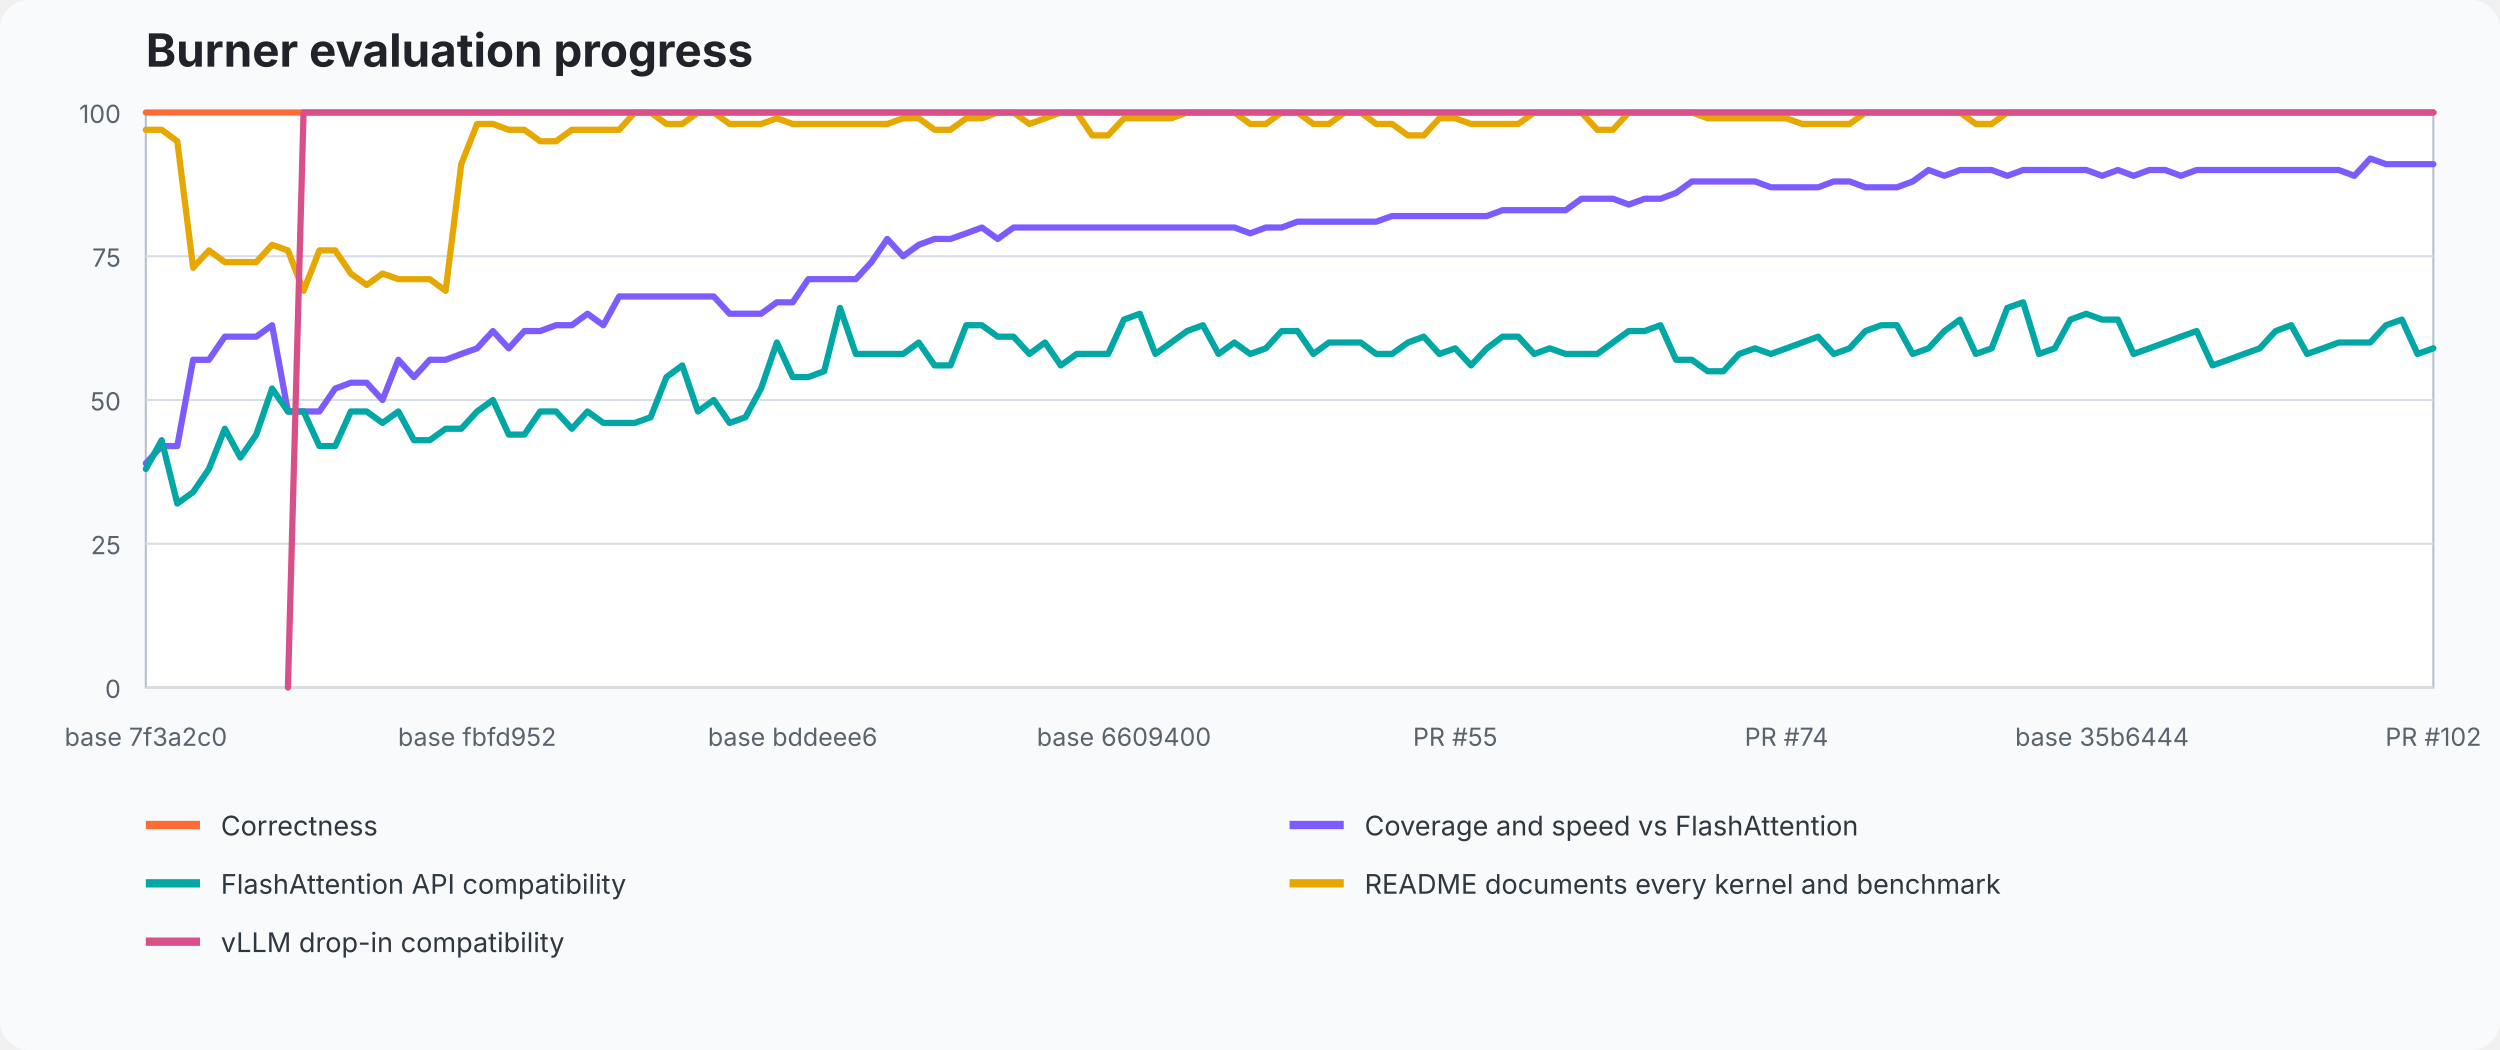
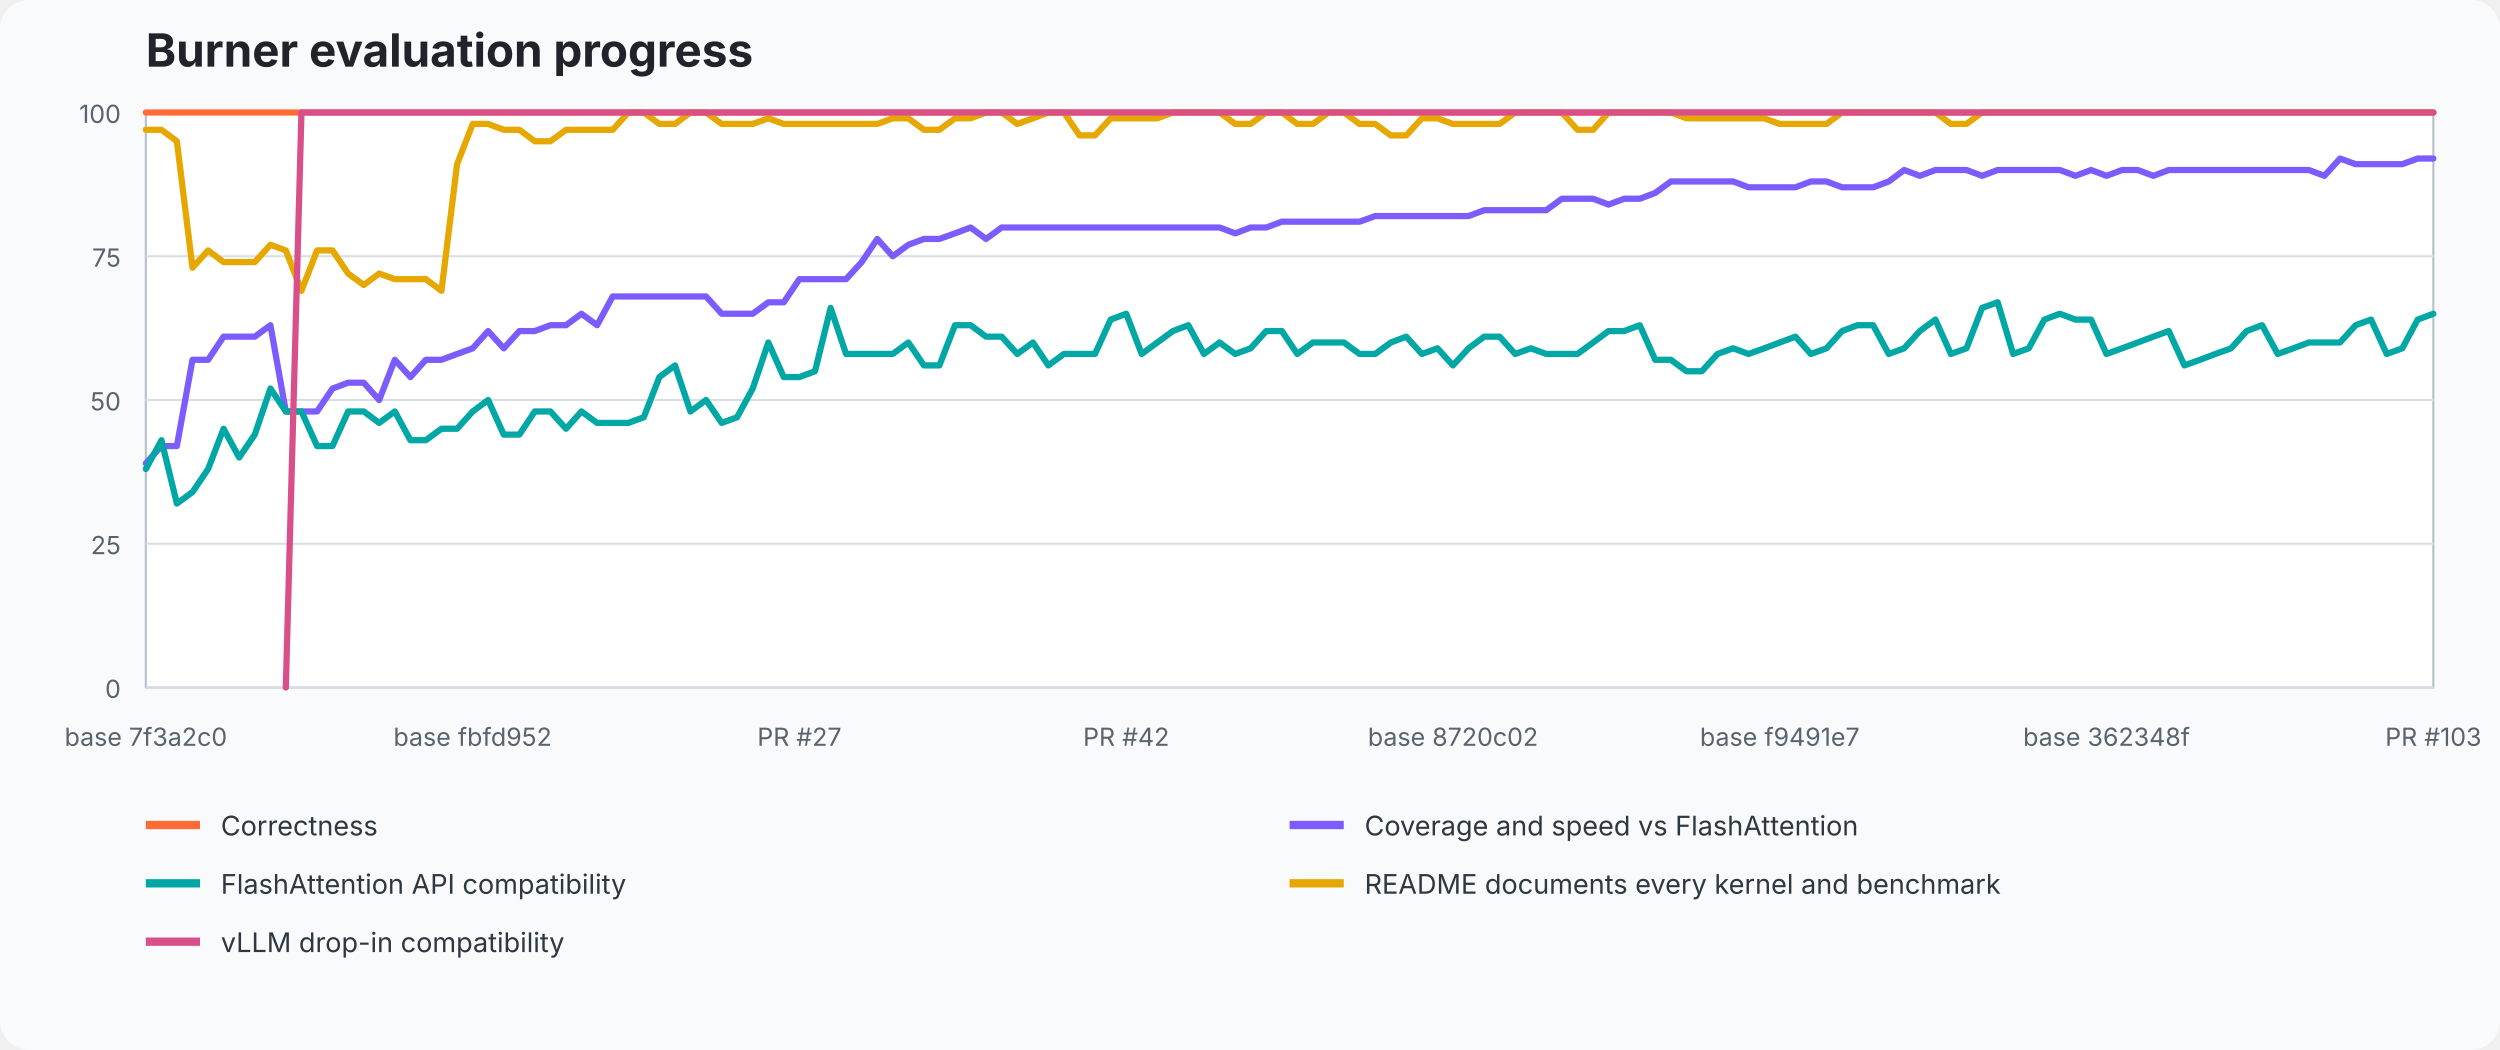
<svg xmlns="http://www.w3.org/2000/svg" width="1200" height="504" viewBox="0 0 1200 504" role="img" aria-labelledby="title desc">
  <style>text{font-family:ui-sans-serif,system-ui,-apple-system,BlinkMacSystemFont,"Segoe UI",sans-serif}.title{font-size:22px;font-weight:700;fill:#20242a}.axis{font-size:12px;fill:#59636e}.legend{font-size:13px;fill:#2f3740}.grid{stroke:#d8dee5;stroke-width:1}.plot{fill:#fff;stroke:#b7c0ca}</style>
  <rect width="100%" height="100%" fill="#f8fafc" rx="14" />
  <text x="70" y="32" class="title">Burner evaluation progress</text>
  <rect x="70" y="54" width="1098" height="276" class="plot" />
  <line x1="70" y1="330" x2="1168" y2="330" class="grid" />
  <text x="58" y="335" text-anchor="end" class="axis">0</text>
  <line x1="70" y1="261" x2="1168" y2="261" class="grid" />
  <text x="58" y="266" text-anchor="end" class="axis">25</text>
  <line x1="70" y1="192" x2="1168" y2="192" class="grid" />
  <text x="58" y="197" text-anchor="end" class="axis">50</text>
  <line x1="70" y1="123" x2="1168" y2="123" class="grid" />
  <text x="58" y="128" text-anchor="end" class="axis">75</text>
  <line x1="70" y1="54" x2="1168" y2="54" class="grid" />
  <text x="58" y="59" text-anchor="end" class="axis">100</text>
-   <polyline points="70.0,54.0 77.6,54.0 85.1,54.0 92.7,54.0 100.3,54.0 107.9,54.0 115.4,54.0 123.0,54.0 130.6,54.0 138.2,54.0 145.7,54.0 153.3,54.0 160.9,54.0 168.4,54.0 176.0,54.0 183.6,54.0 191.2,54.0 198.7,54.0 206.3,54.0 213.9,54.0 221.4,54.0 229.0,54.0 236.6,54.0 244.2,54.0 251.7,54.0 259.3,54.0 266.9,54.0 274.5,54.0 282.0,54.0 289.6,54.0 297.2,54.0 304.7,54.0 312.3,54.0 319.9,54.0 327.5,54.0 335.0,54.0 342.6,54.0 350.2,54.0 357.8,54.0 365.3,54.0 372.9,54.0 380.5,54.0 388.0,54.0 395.6,54.0 403.2,54.0 410.8,54.0 418.3,54.0 425.9,54.0 433.5,54.0 441.0,54.0 448.6,54.0 456.2,54.0 463.8,54.0 471.3,54.0 478.9,54.0 486.5,54.0 494.1,54.0 501.6,54.0 509.2,54.0 516.8,54.0 524.3,54.0 531.9,54.0 539.5,54.0 547.1,54.0 554.6,54.0 562.2,54.0 569.8,54.0 577.4,54.0 584.9,54.0 592.5,54.0 600.1,54.0 607.6,54.0 615.2,54.0 622.8,54.0 630.4,54.0 637.9,54.0 645.5,54.0 653.1,54.0 660.6,54.0 668.2,54.0 675.8,54.0 683.4,54.0 690.9,54.0 698.5,54.0 706.1,54.0 713.7,54.0 721.2,54.0 728.8,54.0 736.4,54.0 743.9,54.0 751.5,54.0 759.1,54.0 766.7,54.0 774.2,54.0 781.8,54.0 789.4,54.0 797.0,54.0 804.5,54.0 812.1,54.0 819.7,54.0 827.2,54.0 834.8,54.0 842.4,54.0 850.0,54.0 857.5,54.0 865.1,54.0 872.7,54.0 880.2,54.0 887.8,54.0 895.4,54.0 903.0,54.0 910.5,54.0 918.1,54.0 925.7,54.0 933.3,54.0 940.8,54.0 948.4,54.0 956.0,54.0 963.5,54.0 971.1,54.0 978.7,54.0 986.3,54.0 993.8,54.0 1001.4,54.0 1009.0,54.0 1016.6,54.0 1024.1,54.0 1031.7,54.0 1039.3,54.0 1046.8,54.0 1054.4,54.0 1062.0,54.0 1069.6,54.0 1077.1,54.0 1084.7,54.0 1092.3,54.0 1099.8,54.0 1107.4,54.0 1115.0,54.0 1122.6,54.0 1130.1,54.0 1137.7,54.0 1145.3,54.0 1152.9,54.0 1160.4,54.0 1168.0,54.0" fill="none" stroke="#ff6b35" stroke-width="3" stroke-linejoin="round" stroke-linecap="round" />
-   <polyline points="70.0,222.4 77.6,214.1 85.1,214.1 92.7,172.7 100.3,172.7 107.9,161.6 115.4,161.6 123.0,161.6 130.6,156.1 138.2,197.5 145.7,197.5 153.3,197.5 160.9,186.5 168.4,183.7 176.0,183.7 183.6,192.0 191.2,172.7 198.7,181.0 206.3,172.7 213.9,172.7 221.4,169.9 229.0,167.2 236.6,158.9 244.2,167.2 251.7,158.9 259.3,158.9 266.9,156.1 274.5,156.1 282.0,150.6 289.6,156.1 297.2,142.3 304.7,142.3 312.3,142.3 319.9,142.3 327.5,142.3 335.0,142.3 342.6,142.3 350.2,150.6 357.8,150.6 365.3,150.6 372.9,145.1 380.5,145.1 388.0,134.0 395.6,134.0 403.2,134.0 410.8,134.0 418.3,125.8 425.9,114.7 433.5,123.0 441.0,117.5 448.6,114.7 456.2,114.7 463.8,112.0 471.3,109.2 478.9,114.7 486.5,109.2 494.1,109.2 501.6,109.2 509.2,109.2 516.8,109.2 524.3,109.2 531.9,109.2 539.5,109.2 547.1,109.2 554.6,109.2 562.2,109.2 569.8,109.2 577.4,109.2 584.9,109.2 592.5,109.2 600.1,112.0 607.6,109.2 615.2,109.2 622.8,106.4 630.4,106.4 637.9,106.4 645.5,106.4 653.1,106.4 660.6,106.4 668.2,103.7 675.8,103.7 683.4,103.7 690.9,103.7 698.5,103.7 706.1,103.7 713.7,103.7 721.2,100.9 728.8,100.9 736.4,100.9 743.9,100.9 751.5,100.9 759.1,95.4 766.7,95.4 774.2,95.4 781.8,98.2 789.4,95.4 797.0,95.4 804.5,92.6 812.1,87.1 819.7,87.1 827.2,87.1 834.8,87.1 842.4,87.1 850.0,89.9 857.5,89.9 865.1,89.9 872.7,89.9 880.2,87.1 887.8,87.1 895.4,89.9 903.0,89.9 910.5,89.9 918.1,87.1 925.7,81.6 933.3,84.4 940.8,81.6 948.4,81.6 956.0,81.6 963.5,84.4 971.1,81.6 978.7,81.6 986.3,81.6 993.8,81.6 1001.4,81.6 1009.0,84.4 1016.6,81.6 1024.1,84.4 1031.7,81.6 1039.3,81.6 1046.8,84.4 1054.4,81.6 1062.0,81.6 1069.6,81.6 1077.1,81.6 1084.7,81.6 1092.3,81.6 1099.8,81.6 1107.4,81.6 1115.0,81.6 1122.6,81.6 1130.1,84.4 1137.7,76.1 1145.3,78.8 1152.9,78.8 1160.4,78.8 1168.0,78.8" fill="none" stroke="#7c5cff" stroke-width="3" stroke-linejoin="round" stroke-linecap="round" />
-   <polyline points="70.0,225.1 77.6,211.3 85.1,241.7 92.7,236.2 100.3,225.1 107.9,205.8 115.4,219.6 123.0,208.6 130.6,186.5 138.2,197.5 145.7,197.5 153.3,214.1 160.9,214.1 168.4,197.5 176.0,197.5 183.6,203.0 191.2,197.5 198.7,211.3 206.3,211.3 213.9,205.8 221.4,205.8 229.0,197.5 236.6,192.0 244.2,208.6 251.7,208.6 259.3,197.5 266.9,197.5 274.5,205.8 282.0,197.5 289.6,203.0 297.2,203.0 304.7,203.0 312.3,200.3 319.9,181.0 327.5,175.4 335.0,197.5 342.6,192.0 350.2,203.0 357.8,200.3 365.3,186.5 372.9,164.4 380.5,181.0 388.0,181.0 395.6,178.2 403.2,147.8 410.8,169.9 418.3,169.9 425.9,169.9 433.5,169.9 441.0,164.4 448.6,175.4 456.2,175.4 463.8,156.1 471.3,156.1 478.9,161.6 486.5,161.6 494.1,169.9 501.6,164.4 509.2,175.4 516.8,169.9 524.3,169.9 531.9,169.9 539.5,153.4 547.1,150.6 554.6,169.9 562.2,164.4 569.8,158.9 577.4,156.1 584.9,169.9 592.5,164.4 600.1,169.9 607.6,167.2 615.2,158.9 622.8,158.9 630.4,169.9 637.9,164.4 645.5,164.4 653.1,164.4 660.6,169.9 668.2,169.9 675.8,164.4 683.4,161.6 690.9,169.9 698.5,167.2 706.1,175.4 713.7,167.2 721.2,161.6 728.8,161.6 736.4,169.9 743.9,167.2 751.5,169.9 759.1,169.9 766.7,169.9 774.2,164.4 781.8,158.9 789.4,158.9 797.0,156.1 804.5,172.7 812.1,172.7 819.7,178.2 827.2,178.2 834.8,169.9 842.4,167.2 850.0,169.9 857.5,167.2 865.1,164.4 872.7,161.6 880.2,169.9 887.8,167.2 895.4,158.9 903.0,156.1 910.5,156.1 918.1,169.9 925.7,167.2 933.3,158.9 940.8,153.4 948.4,169.9 956.0,167.2 963.5,147.8 971.1,145.1 978.7,169.9 986.3,167.2 993.8,153.4 1001.4,150.6 1009.0,153.4 1016.6,153.4 1024.1,169.9 1031.7,167.2 1039.3,164.4 1046.8,161.6 1054.4,158.9 1062.0,175.4 1069.6,172.7 1077.1,169.9 1084.7,167.2 1092.3,158.9 1099.8,156.1 1107.4,169.9 1115.0,167.2 1122.6,164.4 1130.1,164.4 1137.7,164.4 1145.3,156.1 1152.9,153.4 1160.4,169.9 1168.0,167.2" fill="none" stroke="#00a7a5" stroke-width="3" stroke-linejoin="round" stroke-linecap="round" />
-   <polyline points="70.0,62.3 77.6,62.3 85.1,67.8 92.7,128.5 100.3,120.2 107.9,125.8 115.4,125.8 123.0,125.8 130.6,117.5 138.2,120.2 145.7,139.6 153.3,120.2 160.9,120.2 168.4,131.3 176.0,136.8 183.6,131.3 191.2,134.0 198.7,134.0 206.3,134.0 213.9,139.6 221.4,78.8 229.0,59.5 236.6,59.5 244.2,62.3 251.7,62.3 259.3,67.8 266.9,67.8 274.5,62.3 282.0,62.3 289.6,62.3 297.2,62.3 304.7,54.0 312.3,54.0 319.9,59.5 327.5,59.5 335.0,54.0 342.6,54.0 350.2,59.5 357.8,59.5 365.3,59.5 372.9,56.8 380.5,59.5 388.0,59.5 395.6,59.5 403.2,59.5 410.8,59.5 418.3,59.5 425.9,59.5 433.5,56.8 441.0,56.8 448.6,62.3 456.2,62.3 463.8,56.8 471.3,56.8 478.9,54.0 486.5,54.0 494.1,59.5 501.6,56.8 509.2,54.0 516.8,54.0 524.3,65.0 531.9,65.0 539.5,56.8 547.1,56.8 554.6,56.8 562.2,56.8 569.8,54.0 577.4,54.0 584.9,54.0 592.5,54.0 600.1,59.5 607.6,59.5 615.2,54.0 622.8,54.0 630.4,59.5 637.9,59.5 645.5,54.0 653.1,54.0 660.6,59.5 668.2,59.5 675.8,65.0 683.4,65.0 690.9,56.8 698.5,56.8 706.1,59.5 713.7,59.5 721.2,59.5 728.8,59.5 736.4,54.0 743.9,54.0 751.5,54.0 759.1,54.0 766.7,62.3 774.2,62.3 781.8,54.0 789.4,54.0 797.0,54.0 804.5,54.0 812.1,54.0 819.7,56.8 827.2,56.8 834.8,56.8 842.4,56.8 850.0,56.8 857.5,56.8 865.1,59.5 872.7,59.5 880.2,59.5 887.8,59.5 895.4,54.0 903.0,54.0 910.5,54.0 918.1,54.0 925.7,54.0 933.3,54.0 940.8,54.0 948.4,59.5 956.0,59.5 963.5,54.0 971.1,54.0 978.7,54.0 986.3,54.0 993.8,54.0 1001.4,54.0 1009.0,54.0 1016.6,54.0 1024.1,54.0 1031.7,54.0 1039.3,54.0 1046.8,54.0 1054.4,54.0 1062.0,54.0 1069.6,54.0 1077.1,54.0 1084.7,54.0 1092.3,54.0 1099.8,54.0 1107.4,54.0 1115.0,54.0 1122.6,54.0 1130.1,54.0 1137.7,54.0 1145.3,54.0 1152.9,54.0 1160.4,54.0 1168.0,54.0" fill="none" stroke="#e6a700" stroke-width="3" stroke-linejoin="round" stroke-linecap="round" />
-   <polyline points="138.2,330.0 145.7,54.0 153.3,54.0 160.9,54.0 168.4,54.0 176.0,54.0 183.6,54.0 191.2,54.0 198.7,54.0 206.3,54.0 213.9,54.0 221.4,54.0 229.0,54.0 236.6,54.0 244.2,54.0 251.7,54.0 259.3,54.0 266.9,54.0 274.5,54.0 282.0,54.0 289.6,54.0 297.2,54.0 304.7,54.0 312.3,54.0 319.9,54.0 327.5,54.0 335.0,54.0 342.6,54.0 350.2,54.0 357.8,54.0 365.3,54.0 372.9,54.0 380.5,54.0 388.0,54.0 395.6,54.0 403.2,54.0 410.8,54.0 418.3,54.0 425.9,54.0 433.5,54.0 441.0,54.0 448.6,54.0 456.2,54.0 463.8,54.0 471.3,54.0 478.9,54.0 486.5,54.0 494.1,54.0 501.6,54.0 509.2,54.0 516.8,54.0 524.3,54.0 531.9,54.0 539.5,54.0 547.1,54.0 554.6,54.0 562.2,54.0 569.8,54.0 577.4,54.0 584.9,54.0 592.5,54.0 600.1,54.0 607.6,54.0 615.2,54.0 622.8,54.0 630.4,54.0 637.9,54.0 645.5,54.0 653.1,54.0 660.6,54.0 668.2,54.0 675.8,54.0 683.4,54.0 690.9,54.0 698.5,54.0 706.1,54.0 713.7,54.0 721.2,54.0 728.8,54.0 736.4,54.0 743.9,54.0 751.5,54.0 759.1,54.0 766.7,54.0 774.2,54.0 781.8,54.0 789.4,54.0 797.0,54.0 804.5,54.0 812.1,54.0 819.7,54.0 827.2,54.0 834.8,54.0 842.4,54.0 850.0,54.0 857.5,54.0 865.1,54.0 872.7,54.0 880.2,54.0 887.8,54.0 895.4,54.0 903.0,54.0 910.5,54.0 918.1,54.0 925.7,54.0 933.3,54.0 940.8,54.0 948.4,54.0 956.0,54.0 963.5,54.0 971.1,54.0 978.7,54.0 986.3,54.0 993.8,54.0 1001.4,54.0 1009.0,54.0 1016.6,54.0 1024.1,54.0 1031.7,54.0 1039.3,54.0 1046.8,54.0 1054.4,54.0 1062.0,54.0 1069.6,54.0 1077.1,54.0 1084.7,54.0 1092.3,54.0 1099.8,54.0 1107.4,54.0 1115.0,54.0 1122.6,54.0 1130.1,54.0 1137.7,54.0 1145.3,54.0 1152.9,54.0 1160.4,54.0 1168.0,54.0" fill="none" stroke="#d94f8a" stroke-width="3" stroke-linejoin="round" stroke-linecap="round" />
+   <polyline points="70.0,54.0 77.5,54.0 84.9,54.0 92.4,54.0 99.9,54.0 107.3,54.0 114.8,54.0 122.3,54.0 129.8,54.0 137.2,54.0 144.7,54.0 152.2,54.0 159.6,54.0 167.1,54.0 174.6,54.0 182.0,54.0 189.5,54.0 197.0,54.0 204.4,54.0 211.9,54.0 219.4,54.0 226.9,54.0 234.3,54.0 241.8,54.0 249.3,54.0 256.7,54.0 264.2,54.0 271.7,54.0 279.1,54.0 286.6,54.0 294.1,54.0 301.6,54.0 309.0,54.0 316.5,54.0 324.0,54.0 331.4,54.0 338.9,54.0 346.4,54.0 353.8,54.0 361.3,54.0 368.8,54.0 376.2,54.0 383.7,54.0 391.2,54.0 398.7,54.0 406.1,54.0 413.6,54.0 421.1,54.0 428.5,54.0 436.0,54.0 443.5,54.0 450.9,54.0 458.4,54.0 465.9,54.0 473.3,54.0 480.8,54.0 488.3,54.0 495.8,54.0 503.2,54.0 510.7,54.0 518.2,54.0 525.6,54.0 533.1,54.0 540.6,54.0 548.0,54.0 555.5,54.0 563.0,54.0 570.4,54.0 577.9,54.0 585.4,54.0 592.9,54.0 600.3,54.0 607.8,54.0 615.3,54.0 622.7,54.0 630.2,54.0 637.7,54.0 645.1,54.0 652.6,54.0 660.1,54.0 667.6,54.0 675.0,54.0 682.5,54.0 690.0,54.0 697.4,54.0 704.9,54.0 712.4,54.0 719.8,54.0 727.3,54.0 734.8,54.0 742.2,54.0 749.7,54.0 757.2,54.0 764.7,54.0 772.1,54.0 779.6,54.0 787.1,54.0 794.5,54.0 802.0,54.0 809.5,54.0 816.9,54.0 824.4,54.0 831.9,54.0 839.3,54.0 846.8,54.0 854.3,54.0 861.8,54.0 869.2,54.0 876.7,54.0 884.2,54.0 891.6,54.0 899.1,54.0 906.6,54.0 914.0,54.0 921.5,54.0 929.0,54.0 936.4,54.0 943.9,54.0 951.4,54.0 958.9,54.0 966.3,54.0 973.8,54.0 981.3,54.0 988.7,54.0 996.2,54.0 1003.7,54.0 1011.1,54.0 1018.6,54.0 1026.1,54.0 1033.6,54.0 1041.0,54.0 1048.5,54.0 1056.0,54.0 1063.4,54.0 1070.9,54.0 1078.4,54.0 1085.8,54.0 1093.3,54.0 1100.8,54.0 1108.2,54.0 1115.7,54.0 1123.2,54.0 1130.7,54.0 1138.1,54.0 1145.6,54.0 1153.1,54.0 1160.5,54.0 1168.0,54.0" fill="none" stroke="#ff6b35" stroke-width="3" stroke-linejoin="round" stroke-linecap="round" />
+   <polyline points="70.0,222.4 77.5,214.1 84.9,214.1 92.4,172.7 99.9,172.7 107.3,161.6 114.8,161.6 122.3,161.6 129.8,156.1 137.2,197.5 144.7,197.5 152.2,197.5 159.6,186.5 167.1,183.7 174.6,183.7 182.0,192.0 189.5,172.7 197.0,181.0 204.4,172.7 211.9,172.7 219.4,169.9 226.9,167.2 234.3,158.9 241.8,167.2 249.3,158.9 256.7,158.9 264.2,156.1 271.7,156.1 279.1,150.6 286.6,156.1 294.1,142.3 301.6,142.3 309.0,142.3 316.5,142.3 324.0,142.3 331.4,142.3 338.9,142.3 346.4,150.6 353.8,150.6 361.3,150.6 368.8,145.1 376.2,145.1 383.7,134.0 391.2,134.0 398.7,134.0 406.1,134.0 413.6,125.8 421.1,114.7 428.5,123.0 436.0,117.5 443.5,114.7 450.9,114.7 458.4,112.0 465.9,109.2 473.3,114.7 480.8,109.2 488.3,109.2 495.8,109.2 503.2,109.2 510.7,109.2 518.2,109.2 525.6,109.2 533.1,109.2 540.6,109.2 548.0,109.2 555.5,109.2 563.0,109.2 570.4,109.2 577.9,109.2 585.4,109.2 592.9,112.0 600.3,109.2 607.8,109.2 615.3,106.4 622.7,106.4 630.2,106.4 637.7,106.4 645.1,106.4 652.6,106.4 660.1,103.7 667.6,103.7 675.0,103.7 682.5,103.7 690.0,103.7 697.4,103.7 704.9,103.7 712.4,100.9 719.8,100.9 727.3,100.9 734.8,100.9 742.2,100.9 749.7,95.4 757.2,95.4 764.7,95.4 772.1,98.2 779.6,95.4 787.1,95.4 794.5,92.6 802.0,87.1 809.5,87.1 816.9,87.1 824.4,87.1 831.9,87.1 839.3,89.9 846.8,89.9 854.3,89.9 861.8,89.9 869.2,87.1 876.7,87.1 884.2,89.9 891.6,89.9 899.1,89.9 906.6,87.1 914.0,81.6 921.5,84.4 929.0,81.6 936.4,81.6 943.9,81.6 951.4,84.4 958.9,81.6 966.3,81.6 973.8,81.6 981.3,81.6 988.7,81.6 996.2,84.4 1003.7,81.6 1011.1,84.4 1018.6,81.6 1026.1,81.6 1033.6,84.4 1041.0,81.6 1048.5,81.6 1056.0,81.6 1063.4,81.6 1070.9,81.6 1078.4,81.6 1085.8,81.6 1093.3,81.6 1100.8,81.6 1108.2,81.6 1115.7,84.4 1123.2,76.1 1130.7,78.8 1138.1,78.8 1145.6,78.8 1153.1,78.8 1160.5,76.1 1168.0,76.1" fill="none" stroke="#7c5cff" stroke-width="3" stroke-linejoin="round" stroke-linecap="round" />
+   <polyline points="70.0,225.1 77.5,211.3 84.9,241.7 92.4,236.2 99.9,225.1 107.3,205.8 114.8,219.6 122.3,208.6 129.8,186.5 137.2,197.5 144.7,197.5 152.2,214.1 159.6,214.1 167.1,197.5 174.6,197.5 182.0,203.0 189.5,197.5 197.0,211.3 204.4,211.3 211.9,205.8 219.4,205.8 226.9,197.5 234.3,192.0 241.8,208.6 249.3,208.6 256.7,197.5 264.2,197.5 271.7,205.8 279.1,197.5 286.6,203.0 294.1,203.0 301.6,203.0 309.0,200.3 316.5,181.0 324.0,175.4 331.4,197.5 338.9,192.0 346.4,203.0 353.8,200.3 361.3,186.5 368.8,164.4 376.2,181.0 383.7,181.0 391.2,178.2 398.7,147.8 406.1,169.9 413.6,169.9 421.1,169.9 428.5,169.9 436.0,164.4 443.5,175.4 450.9,175.4 458.4,156.1 465.9,156.1 473.3,161.6 480.8,161.6 488.3,169.9 495.8,164.4 503.2,175.4 510.7,169.9 518.2,169.9 525.6,169.9 533.1,153.4 540.6,150.6 548.0,169.9 555.5,164.4 563.0,158.9 570.4,156.1 577.9,169.9 585.4,164.4 592.9,169.9 600.3,167.2 607.8,158.9 615.3,158.9 622.7,169.9 630.2,164.4 637.7,164.4 645.1,164.4 652.6,169.9 660.1,169.9 667.6,164.4 675.0,161.6 682.5,169.9 690.0,167.2 697.4,175.4 704.9,167.2 712.4,161.6 719.8,161.6 727.3,169.9 734.8,167.2 742.2,169.9 749.7,169.9 757.2,169.9 764.7,164.4 772.1,158.9 779.6,158.9 787.1,156.1 794.5,172.7 802.0,172.7 809.5,178.2 816.9,178.2 824.4,169.9 831.9,167.2 839.3,169.9 846.8,167.2 854.3,164.4 861.8,161.6 869.2,169.9 876.7,167.2 884.2,158.9 891.6,156.1 899.1,156.1 906.6,169.9 914.0,167.2 921.5,158.9 929.0,153.4 936.4,169.9 943.9,167.2 951.4,147.8 958.9,145.1 966.3,169.9 973.8,167.2 981.3,153.4 988.7,150.6 996.2,153.4 1003.7,153.4 1011.1,169.9 1018.6,167.2 1026.1,164.4 1033.6,161.6 1041.0,158.9 1048.5,175.4 1056.0,172.7 1063.4,169.9 1070.9,167.2 1078.4,158.9 1085.8,156.1 1093.3,169.9 1100.8,167.2 1108.2,164.4 1115.7,164.4 1123.2,164.4 1130.7,156.1 1138.1,153.4 1145.6,169.9 1153.1,167.2 1160.5,153.4 1168.0,150.6" fill="none" stroke="#00a7a5" stroke-width="3" stroke-linejoin="round" stroke-linecap="round" />
+   <polyline points="70.0,62.3 77.5,62.3 84.9,67.8 92.4,128.5 99.9,120.2 107.3,125.8 114.8,125.8 122.3,125.8 129.8,117.5 137.2,120.2 144.7,139.6 152.2,120.2 159.6,120.2 167.1,131.3 174.6,136.8 182.0,131.3 189.5,134.0 197.0,134.0 204.4,134.0 211.9,139.6 219.4,78.8 226.9,59.5 234.3,59.5 241.8,62.3 249.3,62.3 256.7,67.8 264.2,67.8 271.7,62.3 279.1,62.3 286.6,62.3 294.1,62.3 301.6,54.0 309.0,54.0 316.5,59.5 324.0,59.5 331.4,54.0 338.9,54.0 346.4,59.5 353.8,59.5 361.3,59.5 368.8,56.8 376.2,59.5 383.7,59.5 391.2,59.5 398.7,59.5 406.1,59.5 413.6,59.5 421.1,59.5 428.5,56.8 436.0,56.8 443.5,62.3 450.9,62.3 458.4,56.8 465.9,56.8 473.3,54.0 480.8,54.0 488.3,59.5 495.8,56.8 503.2,54.0 510.7,54.0 518.2,65.0 525.6,65.0 533.1,56.8 540.6,56.8 548.0,56.8 555.5,56.8 563.0,54.0 570.4,54.0 577.9,54.0 585.4,54.0 592.9,59.5 600.3,59.5 607.8,54.0 615.3,54.0 622.7,59.5 630.2,59.5 637.7,54.0 645.1,54.0 652.6,59.5 660.1,59.5 667.6,65.0 675.0,65.0 682.5,56.8 690.0,56.8 697.4,59.5 704.9,59.5 712.4,59.5 719.8,59.5 727.3,54.0 734.8,54.0 742.2,54.0 749.7,54.0 757.2,62.3 764.7,62.3 772.1,54.0 779.6,54.0 787.1,54.0 794.5,54.0 802.0,54.0 809.5,56.8 816.9,56.8 824.4,56.8 831.9,56.8 839.3,56.8 846.8,56.8 854.3,59.5 861.8,59.5 869.2,59.5 876.7,59.5 884.2,54.0 891.6,54.0 899.1,54.0 906.6,54.0 914.0,54.0 921.5,54.0 929.0,54.0 936.4,59.5 943.9,59.5 951.4,54.0 958.9,54.0 966.3,54.0 973.8,54.0 981.3,54.0 988.7,54.0 996.2,54.0 1003.7,54.0 1011.1,54.0 1018.6,54.0 1026.1,54.0 1033.6,54.0 1041.0,54.0 1048.5,54.0 1056.0,54.0 1063.4,54.0 1070.9,54.0 1078.4,54.0 1085.8,54.0 1093.3,54.0 1100.8,54.0 1108.2,54.0 1115.7,54.0 1123.2,54.0 1130.7,54.0 1138.1,54.0 1145.6,54.0 1153.1,54.0 1160.5,54.0 1168.0,54.0" fill="none" stroke="#e6a700" stroke-width="3" stroke-linejoin="round" stroke-linecap="round" />
+   <polyline points="137.2,330.0 144.7,54.0 152.2,54.0 159.6,54.0 167.1,54.0 174.6,54.0 182.0,54.0 189.5,54.0 197.0,54.0 204.4,54.0 211.9,54.0 219.4,54.0 226.9,54.0 234.3,54.0 241.8,54.0 249.3,54.0 256.7,54.0 264.2,54.0 271.7,54.0 279.1,54.0 286.6,54.0 294.1,54.0 301.6,54.0 309.0,54.0 316.5,54.0 324.0,54.0 331.4,54.0 338.9,54.0 346.4,54.0 353.8,54.0 361.3,54.0 368.8,54.0 376.2,54.0 383.7,54.0 391.2,54.0 398.7,54.0 406.1,54.0 413.6,54.0 421.1,54.0 428.5,54.0 436.0,54.0 443.5,54.0 450.9,54.0 458.4,54.0 465.9,54.0 473.3,54.0 480.8,54.0 488.3,54.0 495.8,54.0 503.2,54.0 510.7,54.0 518.2,54.0 525.6,54.0 533.1,54.0 540.6,54.0 548.0,54.0 555.5,54.0 563.0,54.0 570.4,54.0 577.9,54.0 585.4,54.0 592.9,54.0 600.3,54.0 607.8,54.0 615.3,54.0 622.7,54.0 630.2,54.0 637.7,54.0 645.1,54.0 652.6,54.0 660.1,54.0 667.6,54.0 675.0,54.0 682.5,54.0 690.0,54.0 697.4,54.0 704.9,54.0 712.4,54.0 719.8,54.0 727.3,54.0 734.8,54.0 742.2,54.0 749.7,54.0 757.2,54.0 764.7,54.0 772.1,54.0 779.6,54.0 787.1,54.0 794.5,54.0 802.0,54.0 809.5,54.0 816.9,54.0 824.4,54.0 831.9,54.0 839.3,54.0 846.8,54.0 854.3,54.0 861.8,54.0 869.2,54.0 876.7,54.0 884.2,54.0 891.6,54.0 899.1,54.0 906.6,54.0 914.0,54.0 921.5,54.0 929.0,54.0 936.4,54.0 943.9,54.0 951.4,54.0 958.9,54.0 966.3,54.0 973.8,54.0 981.3,54.0 988.7,54.0 996.2,54.0 1003.7,54.0 1011.1,54.0 1018.6,54.0 1026.1,54.0 1033.6,54.0 1041.0,54.0 1048.5,54.0 1056.0,54.0 1063.4,54.0 1070.9,54.0 1078.4,54.0 1085.8,54.0 1093.3,54.0 1100.8,54.0 1108.2,54.0 1115.7,54.0 1123.2,54.0 1130.7,54.0 1138.1,54.0 1145.6,54.0 1153.1,54.0 1160.5,54.0 1168.0,54.0" fill="none" stroke="#d94f8a" stroke-width="3" stroke-linejoin="round" stroke-linecap="round" />
  <text x="70" y="358" text-anchor="middle" class="axis">base 7f3a2c0</text>
-   <text x="229.021" y="358" text-anchor="middle" class="axis">base fbfd952</text>
-   <text x="380.469" y="358" text-anchor="middle" class="axis">base bddeee6</text>
-   <text x="539.49" y="358" text-anchor="middle" class="axis">base 6609400</text>
-   <text x="698.51" y="358" text-anchor="middle" class="axis">PR #55</text>
-   <text x="857.531" y="358" text-anchor="middle" class="axis">PR #74</text>
-   <text x="1008.979" y="358" text-anchor="middle" class="axis">base 35b6444</text>
-   <text x="1168" y="358" text-anchor="middle" class="axis">PR #102</text>
+   <text x="226.857" y="358" text-anchor="middle" class="axis">base fbfd952</text>
+   <text x="383.714" y="358" text-anchor="middle" class="axis">PR #27</text>
+   <text x="540.571" y="358" text-anchor="middle" class="axis">PR #42</text>
+   <text x="697.429" y="358" text-anchor="middle" class="axis">base 8720c02</text>
+   <text x="854.286" y="358" text-anchor="middle" class="axis">base f9491e7</text>
+   <text x="1011.143" y="358" text-anchor="middle" class="axis">base 362348f</text>
+   <text x="1168" y="358" text-anchor="middle" class="axis">PR #103</text>
  <line x1="70" y1="396" x2="96" y2="396" stroke="#ff6b35" stroke-width="4" />
  <text x="106" y="401" class="legend">Correctness</text>
  <line x1="619" y1="396" x2="645" y2="396" stroke="#7c5cff" stroke-width="4" />
  <text x="655" y="401" class="legend">Coverage and speed vs FlashAttention</text>
  <line x1="70" y1="424" x2="96" y2="424" stroke="#00a7a5" stroke-width="4" />
  <text x="106" y="429" class="legend">FlashAttention API compatibility</text>
  <line x1="619" y1="424" x2="645" y2="424" stroke="#e6a700" stroke-width="4" />
  <text x="655" y="429" class="legend">README documents every kernel and benchmark</text>
  <line x1="70" y1="452" x2="96" y2="452" stroke="#d94f8a" stroke-width="4" />
  <text x="106" y="457" class="legend">vLLM drop-in compatibility</text>
</svg>
